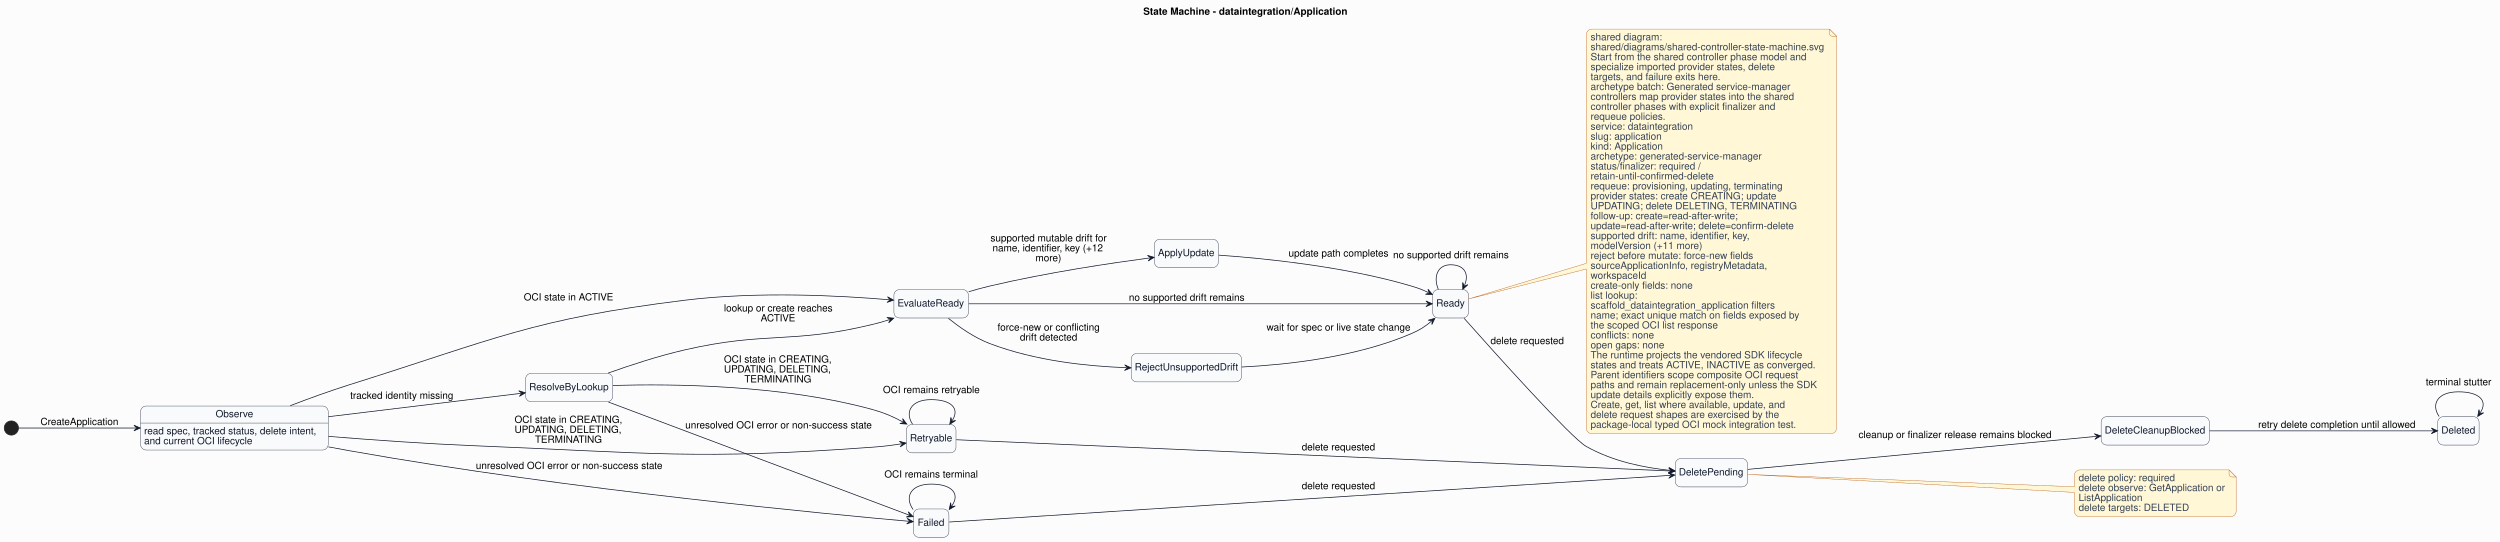
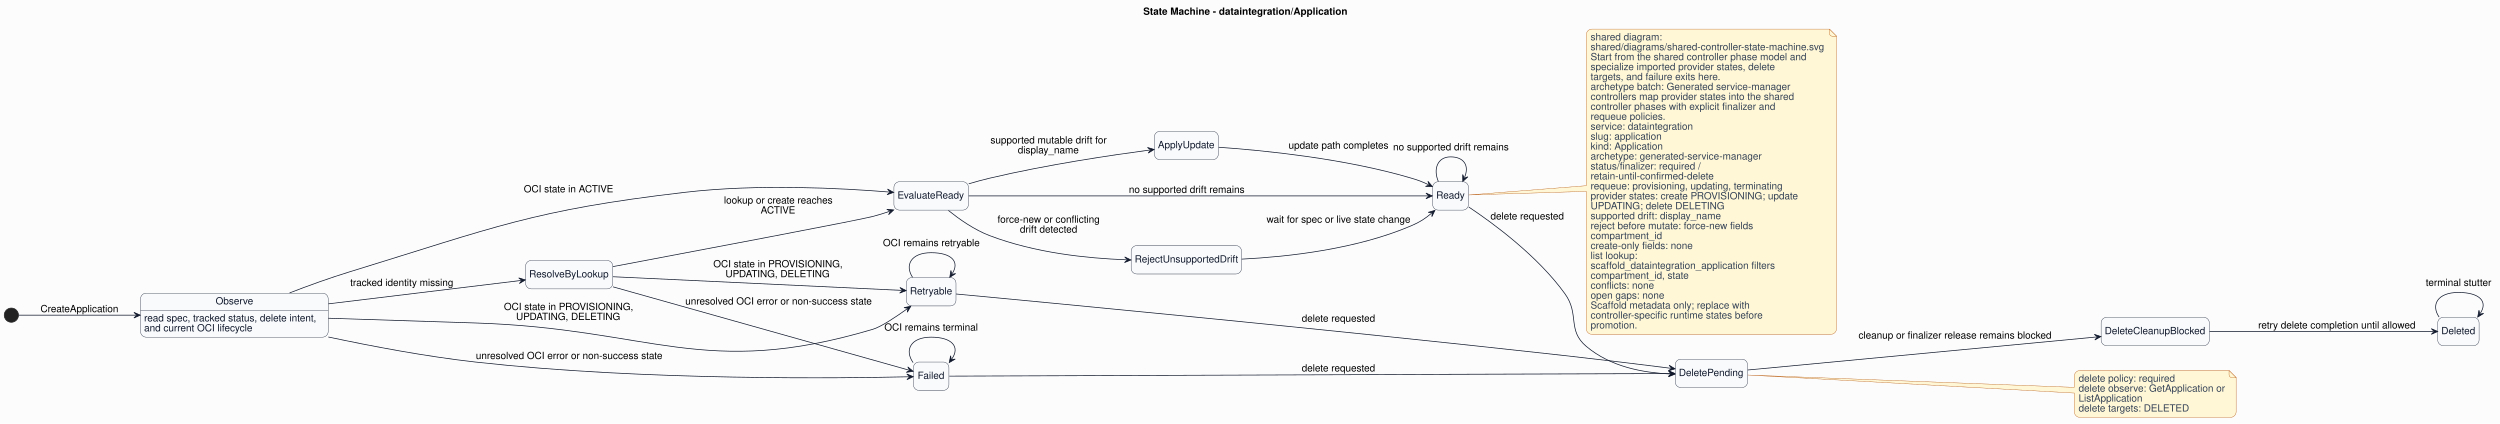
- <svg xmlns="http://www.w3.org/2000/svg" contentStyleType="text/css" data-diagram-type="STATE" height="763px" preserveAspectRatio="none" style="width:3522px;height:763px;background:#FCFCFD;" version="1.1" viewBox="0 0 3522 763" width="3522px" zoomAndPan="magnify">
+ <svg xmlns="http://www.w3.org/2000/svg" contentStyleType="text/css" data-diagram-type="STATE" height="597px" preserveAspectRatio="none" style="width:3522px;height:597px;background:#FCFCFD;" version="1.1" viewBox="0 0 3522 597" width="3522px" zoomAndPan="magnify">
  <defs />
  <g>
-     <rect fill="#FCFCFD" height="763" style="stroke:none;stroke-width:1;" width="3522" x="0" y="0" />
+     <rect fill="#FCFCFD" height="597" style="stroke:none;stroke-width:1;" width="3522" x="0" y="0" />
    <g class="title" data-source-line="10">
      <text fill="#000000" font-family="Helvetica" font-size="14" font-weight="bold" lengthAdjust="spacing" textLength="287.807" x="1610.595" y="20.78">State Machine - dataintegration/Application</text>
    </g>
    <g class="entity" data-qualified-name="observe" id="ent0002">
-       <rect fill="#F8FAFC" height="62" rx="8" ry="8" style="stroke:#0F172A;stroke-width:0.5;" width="264.364" x="198" y="572" />
-       <line style="stroke:#0F172A;stroke-width:0.5;" x1="198" x2="462.364" y1="596" y2="596" />
-       <text fill="#0F172A" font-family="Helvetica" font-size="14" lengthAdjust="spacing" textLength="52.91" x="303.727" y="587.78">Observe</text>
-       <text fill="#0F172A" font-family="Helvetica" font-size="14" lengthAdjust="spacing" textLength="244.364" x="203" y="611.78">read spec, tracked status, delete intent,</text>
-       <text fill="#0F172A" font-family="Helvetica" font-size="14" lengthAdjust="spacing" textLength="153.282" x="203" y="625.78">and current OCI lifecycle</text>
+       <rect fill="#F8FAFC" height="62" rx="8" ry="8" style="stroke:#0F172A;stroke-width:0.5;" width="264.364" x="198" y="413" />
+       <line style="stroke:#0F172A;stroke-width:0.5;" x1="198" x2="462.364" y1="437" y2="437" />
+       <text fill="#0F172A" font-family="Helvetica" font-size="14" lengthAdjust="spacing" textLength="52.91" x="303.727" y="428.78">Observe</text>
+       <text fill="#0F172A" font-family="Helvetica" font-size="14" lengthAdjust="spacing" textLength="244.364" x="203" y="452.78">read spec, tracked status, delete intent,</text>
+       <text fill="#0F172A" font-family="Helvetica" font-size="14" lengthAdjust="spacing" textLength="153.282" x="203" y="466.78">and current OCI lifecycle</text>
    </g>
-     <rect fill="#F8FAFC" height="40" rx="8" ry="8" style="stroke:#0F172A;stroke-width:0.5;" width="104.951" x="1259.36" y="408" />
-     <text fill="#0F172A" font-family="Helvetica" font-size="14" lengthAdjust="spacing" textLength="94.951" x="1264.36" y="431.78">EvaluateReady</text>
-     <rect fill="#F8FAFC" height="40" rx="8" ry="8" style="stroke:#0F172A;stroke-width:0.5;" width="50.469" x="2018.32" y="408" />
-     <text fill="#0F172A" font-family="Helvetica" font-size="14" lengthAdjust="spacing" textLength="40.469" x="2023.32" y="431.78">Ready</text>
-     <rect fill="#F8FAFC" height="40" rx="8" ry="8" style="stroke:#0F172A;stroke-width:0.5;" width="69.917" x="1276.88" y="598" />
-     <text fill="#0F172A" font-family="Helvetica" font-size="14" lengthAdjust="spacing" textLength="59.917" x="1281.88" y="621.78">Retryable</text>
-     <rect fill="#F8FAFC" height="40" rx="8" ry="8" style="stroke:#0F172A;stroke-width:0.5;" width="50" x="1286.84" y="717" />
-     <text fill="#0F172A" font-family="Helvetica" font-size="14" lengthAdjust="spacing" textLength="38.131" x="1292.775" y="740.78">Failed</text>
-     <rect fill="#F8FAFC" height="40" rx="8" ry="8" style="stroke:#0F172A;stroke-width:0.5;" width="122.848" x="740.44" y="526" />
-     <text fill="#0F172A" font-family="Helvetica" font-size="14" lengthAdjust="spacing" textLength="112.848" x="745.44" y="549.78">ResolveByLookup</text>
-     <rect fill="#F8FAFC" height="40" rx="8" ry="8" style="stroke:#0F172A;stroke-width:0.5;" width="155.51" x="1593.56" y="498" />
-     <text fill="#0F172A" font-family="Helvetica" font-size="14" lengthAdjust="spacing" textLength="145.51" x="1598.56" y="521.78">RejectUnsupportedDrift</text>
-     <rect fill="#F8FAFC" height="40" rx="8" ry="8" style="stroke:#0F172A;stroke-width:0.5;" width="90.165" x="1626.23" y="337" />
-     <text fill="#0F172A" font-family="Helvetica" font-size="14" lengthAdjust="spacing" textLength="80.165" x="1631.23" y="360.78">ApplyUpdate</text>
-     <rect fill="#F8FAFC" height="40" rx="8" ry="8" style="stroke:#0F172A;stroke-width:0.5;" width="101.848" x="2360.1" y="646" />
-     <text fill="#0F172A" font-family="Helvetica" font-size="14" lengthAdjust="spacing" textLength="91.848" x="2365.1" y="669.78">DeletePending</text>
-     <rect fill="#F8FAFC" height="40" rx="8" ry="8" style="stroke:#0F172A;stroke-width:0.5;" width="58.255" x="3434.28" y="587" />
-     <text fill="#0F172A" font-family="Helvetica" font-size="14" lengthAdjust="spacing" textLength="48.255" x="3439.28" y="610.78">Deleted</text>
-     <rect fill="#F8FAFC" height="40" rx="8" ry="8" style="stroke:#0F172A;stroke-width:0.5;" width="152.427" x="2960.06" y="587" />
-     <text fill="#0F172A" font-family="Helvetica" font-size="14" lengthAdjust="spacing" textLength="142.427" x="2965.06" y="610.78">DeleteCleanupBlocked</text>
+     <rect fill="#F8FAFC" height="40" rx="8" ry="8" style="stroke:#0F172A;stroke-width:0.5;" width="104.951" x="1259.36" y="256" />
+     <text fill="#0F172A" font-family="Helvetica" font-size="14" lengthAdjust="spacing" textLength="94.951" x="1264.36" y="279.78">EvaluateReady</text>
+     <rect fill="#F8FAFC" height="40" rx="8" ry="8" style="stroke:#0F172A;stroke-width:0.5;" width="50.469" x="2018.32" y="256" />
+     <text fill="#0F172A" font-family="Helvetica" font-size="14" lengthAdjust="spacing" textLength="40.469" x="2023.32" y="279.78">Ready</text>
+     <rect fill="#F8FAFC" height="40" rx="8" ry="8" style="stroke:#0F172A;stroke-width:0.5;" width="69.917" x="1276.88" y="391" />
+     <text fill="#0F172A" font-family="Helvetica" font-size="14" lengthAdjust="spacing" textLength="59.917" x="1281.88" y="414.78">Retryable</text>
+     <rect fill="#F8FAFC" height="40" rx="8" ry="8" style="stroke:#0F172A;stroke-width:0.5;" width="50" x="1286.84" y="510" />
+     <text fill="#0F172A" font-family="Helvetica" font-size="14" lengthAdjust="spacing" textLength="38.131" x="1292.775" y="533.78">Failed</text>
+     <rect fill="#F8FAFC" height="40" rx="8" ry="8" style="stroke:#0F172A;stroke-width:0.5;" width="122.848" x="740.44" y="367" />
+     <text fill="#0F172A" font-family="Helvetica" font-size="14" lengthAdjust="spacing" textLength="112.848" x="745.44" y="390.78">ResolveByLookup</text>
+     <rect fill="#F8FAFC" height="40" rx="8" ry="8" style="stroke:#0F172A;stroke-width:0.5;" width="155.51" x="1593.56" y="346" />
+     <text fill="#0F172A" font-family="Helvetica" font-size="14" lengthAdjust="spacing" textLength="145.51" x="1598.56" y="369.78">RejectUnsupportedDrift</text>
+     <rect fill="#F8FAFC" height="40" rx="8" ry="8" style="stroke:#0F172A;stroke-width:0.5;" width="90.165" x="1626.23" y="185" />
+     <text fill="#0F172A" font-family="Helvetica" font-size="14" lengthAdjust="spacing" textLength="80.165" x="1631.23" y="208.78">ApplyUpdate</text>
+     <rect fill="#F8FAFC" height="40" rx="8" ry="8" style="stroke:#0F172A;stroke-width:0.5;" width="101.848" x="2360.1" y="506" />
+     <text fill="#0F172A" font-family="Helvetica" font-size="14" lengthAdjust="spacing" textLength="91.848" x="2365.1" y="529.78">DeletePending</text>
+     <rect fill="#F8FAFC" height="40" rx="8" ry="8" style="stroke:#0F172A;stroke-width:0.5;" width="58.255" x="3434.28" y="447" />
+     <text fill="#0F172A" font-family="Helvetica" font-size="14" lengthAdjust="spacing" textLength="48.255" x="3439.28" y="470.78">Deleted</text>
+     <rect fill="#F8FAFC" height="40" rx="8" ry="8" style="stroke:#0F172A;stroke-width:0.5;" width="152.427" x="2960.06" y="447" />
+     <text fill="#0F172A" font-family="Helvetica" font-size="14" lengthAdjust="spacing" textLength="142.427" x="2965.06" y="470.78">DeleteCleanupBlocked</text>
    <g class="start_entity" data-qualified-name=".start." data-source-line="32" id="ent0002">
-       <ellipse cx="16" cy="603" fill="#222222" rx="10" ry="10" style="stroke:#222222;stroke-width:1;" />
+       <ellipse cx="16" cy="444" fill="#222222" rx="10" ry="10" style="stroke:#222222;stroke-width:1;" />
    </g>
    <g class="entity" data-qualified-name="GMN2" data-source-line="55" id="ent0003">
-       <path d="M2234.78,49 L2234.78,370.96 L2069.1,421.15 L2234.78,378.96 L2234.78,603 A8,8 0 0 0 2242.78,611 L2579.261,611 A8,8 0 0 0 2587.261,603 L2587.261,51 L2577.261,41 L2242.78,41 A8,8 0 0 0 2234.78,49" fill="#FFF7D6" style="stroke:#B45309;stroke-width:0.5;" />
+       <path d="M2234.78,49 L2234.78,261.6 L2069.1,274.66 L2234.78,269.6 L2234.78,463 A8,8 0 0 0 2242.78,471 L2579.261,471 A8,8 0 0 0 2587.261,463 L2587.261,51 L2577.261,41 L2242.78,41 A8,8 0 0 0 2234.78,49" fill="#FFF7D6" style="stroke:#B45309;stroke-width:0.5;" />
      <path d="M2577.261,41 L2577.261,47 A4,4 0 0 0 2581.261,51 L2587.261,51 L2577.261,41" fill="#FFF7D6" style="stroke:#B45309;stroke-width:0.5;" />
      <text fill="#334155" font-family="Helvetica" font-size="14" lengthAdjust="spacing" textLength="101.165" x="2240.78" y="56.78">shared diagram:</text>
      <text fill="#334155" font-family="Helvetica" font-size="14" lengthAdjust="spacing" textLength="331.481" x="2240.78" y="70.78">shared/diagrams/shared-controller-state-machine.svg</text>
      <text fill="#334155" font-family="Helvetica" font-size="14" lengthAdjust="spacing" textLength="304.274" x="2240.78" y="84.78">Start from the shared controller phase model and</text>
      <text fill="#334155" font-family="Helvetica" font-size="14" lengthAdjust="spacing" textLength="261.468" x="2240.78" y="98.78">specialize imported provider states, delete</text>
      <text fill="#334155" font-family="Helvetica" font-size="14" lengthAdjust="spacing" textLength="184.434" x="2240.78" y="112.78">targets, and failure exits here.</text>
      <text fill="#334155" font-family="Helvetica" font-size="14" lengthAdjust="spacing" textLength="281.709" x="2240.78" y="126.78">archetype batch: Generated service-manager</text>
      <text fill="#334155" font-family="Helvetica" font-size="14" lengthAdjust="spacing" textLength="287.923" x="2240.78" y="140.78">controllers map provider states into the shared</text>
      <text fill="#334155" font-family="Helvetica" font-size="14" lengthAdjust="spacing" textLength="261.461" x="2240.78" y="154.78">controller phases with explicit finalizer and</text>
      <text fill="#334155" font-family="Helvetica" font-size="14" lengthAdjust="spacing" textLength="105.848" x="2240.78" y="168.78">requeue policies.</text>
      <text fill="#334155" font-family="Helvetica" font-size="14" lengthAdjust="spacing" textLength="144.751" x="2240.78" y="182.78">service: dataintegration</text>
      <text fill="#334155" font-family="Helvetica" font-size="14" lengthAdjust="spacing" textLength="100.399" x="2240.78" y="196.78">slug: application</text>
      <text fill="#334155" font-family="Helvetica" font-size="14" lengthAdjust="spacing" textLength="101.951" x="2240.78" y="210.78">kind: Application</text>
      <text fill="#334155" font-family="Helvetica" font-size="14" lengthAdjust="spacing" textLength="241.24" x="2240.78" y="224.78">archetype: generated-service-manager</text>
      <text fill="#334155" font-family="Helvetica" font-size="14" lengthAdjust="spacing" textLength="156.406" x="2240.78" y="238.78">status/finalizer: required /</text>
      <text fill="#334155" font-family="Helvetica" font-size="14" lengthAdjust="spacing" textLength="174.303" x="2240.78" y="252.78">retain-until-confirmed-delete</text>
      <text fill="#334155" font-family="Helvetica" font-size="14" lengthAdjust="spacing" textLength="272.398" x="2240.78" y="266.78">requeue: provisioning, updating, terminating</text>
-       <text fill="#334155" font-family="Helvetica" font-size="14" lengthAdjust="spacing" textLength="265.337" x="2240.78" y="280.78">provider states: create CREATING; update</text>
-       <text fill="#334155" font-family="Helvetica" font-size="14" lengthAdjust="spacing" textLength="296.386" x="2240.78" y="294.78">UPDATING; delete DELETING, TERMINATING</text>
-       <text fill="#334155" font-family="Helvetica" font-size="14" lengthAdjust="spacing" textLength="209.699" x="2240.78" y="308.78">follow-up: create=read-after-write;</text>
-       <text fill="#334155" font-family="Helvetica" font-size="14" lengthAdjust="spacing" textLength="288.716" x="2240.78" y="322.78">update=read-after-write; delete=confirm-delete</text>
-       <text fill="#334155" font-family="Helvetica" font-size="14" lengthAdjust="spacing" textLength="226.447" x="2240.78" y="336.78">supported drift: name, identifier, key,</text>
-       <text fill="#334155" font-family="Helvetica" font-size="14" lengthAdjust="spacing" textLength="158.348" x="2240.78" y="350.78">modelVersion (+11 more)</text>
-       <text fill="#334155" font-family="Helvetica" font-size="14" lengthAdjust="spacing" textLength="230.33" x="2240.78" y="364.78">reject before mutate: force-new fields</text>
-       <text fill="#334155" font-family="Helvetica" font-size="14" lengthAdjust="spacing" textLength="249.799" x="2240.78" y="378.78">sourceApplicationInfo, registryMetadata,</text>
-       <text fill="#334155" font-family="Helvetica" font-size="14" lengthAdjust="spacing" textLength="78.593" x="2240.78" y="392.78">workspaceId</text>
-       <text fill="#334155" font-family="Helvetica" font-size="14" lengthAdjust="spacing" textLength="144.751" x="2240.78" y="406.78">create-only fields: none</text>
-       <text fill="#334155" font-family="Helvetica" font-size="14" lengthAdjust="spacing" textLength="66.144" x="2240.78" y="420.78">list lookup:</text>
-       <text fill="#334155" font-family="Helvetica" font-size="14" lengthAdjust="spacing" textLength="260.723" x="2240.78" y="434.78">scaffold_dataintegration_application filters</text>
-       <text fill="#334155" font-family="Helvetica" font-size="14" lengthAdjust="spacing" textLength="295.736" x="2240.78" y="448.78">name; exact unique match on fields exposed by</text>
-       <text fill="#334155" font-family="Helvetica" font-size="14" lengthAdjust="spacing" textLength="179.758" x="2240.78" y="462.78">the scoped OCI list response</text>
-       <text fill="#334155" font-family="Helvetica" font-size="14" lengthAdjust="spacing" textLength="89.496" x="2240.78" y="476.78">conflicts: none</text>
-       <text fill="#334155" font-family="Helvetica" font-size="14" lengthAdjust="spacing" textLength="104.316" x="2240.78" y="490.78">open gaps: none</text>
-       <text fill="#334155" font-family="Helvetica" font-size="14" lengthAdjust="spacing" textLength="299.585" x="2240.78" y="504.78">The runtime projects the vendored SDK lifecycle</text>
-       <text fill="#334155" font-family="Helvetica" font-size="14" lengthAdjust="spacing" textLength="322.137" x="2240.78" y="518.78">states and treats ACTIVE, INACTIVE as converged.</text>
-       <text fill="#334155" font-family="Helvetica" font-size="14" lengthAdjust="spacing" textLength="293.364" x="2240.78" y="532.78">Parent identifiers scope composite OCI request</text>
-       <text fill="#334155" font-family="Helvetica" font-size="14" lengthAdjust="spacing" textLength="319.84" x="2240.78" y="546.78">paths and remain replacement-only unless the SDK</text>
-       <text fill="#334155" font-family="Helvetica" font-size="14" lengthAdjust="spacing" textLength="231.909" x="2240.78" y="560.78">update details explicitly expose them.</text>
-       <text fill="#334155" font-family="Helvetica" font-size="14" lengthAdjust="spacing" textLength="277.06" x="2240.78" y="574.78">Create, get, list where available, update, and</text>
-       <text fill="#334155" font-family="Helvetica" font-size="14" lengthAdjust="spacing" textLength="267.723" x="2240.78" y="588.78">delete request shapes are exercised by the</text>
-       <text fill="#334155" font-family="Helvetica" font-size="14" lengthAdjust="spacing" textLength="290.254" x="2240.78" y="602.78">package-local typed OCI mock integration test.</text>
+       <text fill="#334155" font-family="Helvetica" font-size="14" lengthAdjust="spacing" textLength="295.682" x="2240.78" y="280.78">provider states: create PROVISIONING; update</text>
+       <text fill="#334155" font-family="Helvetica" font-size="14" lengthAdjust="spacing" textLength="192.165" x="2240.78" y="294.78">UPDATING; delete DELETING</text>
+       <text fill="#334155" font-family="Helvetica" font-size="14" lengthAdjust="spacing" textLength="183.661" x="2240.78" y="308.78">supported drift: display_name</text>
+       <text fill="#334155" font-family="Helvetica" font-size="14" lengthAdjust="spacing" textLength="230.33" x="2240.78" y="322.78">reject before mutate: force-new fields</text>
+       <text fill="#334155" font-family="Helvetica" font-size="14" lengthAdjust="spacing" textLength="100.379" x="2240.78" y="336.78">compartment_id</text>
+       <text fill="#334155" font-family="Helvetica" font-size="14" lengthAdjust="spacing" textLength="144.751" x="2240.78" y="350.78">create-only fields: none</text>
+       <text fill="#334155" font-family="Helvetica" font-size="14" lengthAdjust="spacing" textLength="66.144" x="2240.78" y="364.78">list lookup:</text>
+       <text fill="#334155" font-family="Helvetica" font-size="14" lengthAdjust="spacing" textLength="260.723" x="2240.78" y="378.78">scaffold_dataintegration_application filters</text>
+       <text fill="#334155" font-family="Helvetica" font-size="14" lengthAdjust="spacing" textLength="138.51" x="2240.78" y="392.78">compartment_id, state</text>
+       <text fill="#334155" font-family="Helvetica" font-size="14" lengthAdjust="spacing" textLength="89.496" x="2240.78" y="406.78">conflicts: none</text>
+       <text fill="#334155" font-family="Helvetica" font-size="14" lengthAdjust="spacing" textLength="104.316" x="2240.78" y="420.78">open gaps: none</text>
+       <text fill="#334155" font-family="Helvetica" font-size="14" lengthAdjust="spacing" textLength="224.902" x="2240.78" y="434.78">Scaffold metadata only; replace with</text>
+       <text fill="#334155" font-family="Helvetica" font-size="14" lengthAdjust="spacing" textLength="244.323" x="2240.78" y="448.78">controller-specific runtime states before</text>
+       <text fill="#334155" font-family="Helvetica" font-size="14" lengthAdjust="spacing" textLength="66.144" x="2240.78" y="462.78">promotion.</text>
    </g>
-     <g class="entity" data-qualified-name="GMN5" data-source-line="97" id="ent0006">
-       <path d="M2922.27,670 L2922.27,685.73 L2462.24,668.34 L2922.27,693.73 L2922.27,720 A8,8 0 0 0 2930.27,728 L3142.283,728 A8,8 0 0 0 3150.283,720 L3150.283,672 L3140.283,662 L2930.27,662 A8,8 0 0 0 2922.27,670" fill="#FFF7D6" style="stroke:#B45309;stroke-width:0.5;" />
-       <path d="M3140.283,662 L3140.283,668 A4,4 0 0 0 3144.283,672 L3150.283,672 L3140.283,662" fill="#FFF7D6" style="stroke:#B45309;stroke-width:0.5;" />
-       <text fill="#334155" font-family="Helvetica" font-size="14" lengthAdjust="spacing" textLength="136.972" x="2928.27" y="677.78">delete policy: required</text>
-       <text fill="#334155" font-family="Helvetica" font-size="14" lengthAdjust="spacing" textLength="207.013" x="2928.27" y="691.78">delete observe: GetApplication or</text>
-       <text fill="#334155" font-family="Helvetica" font-size="14" lengthAdjust="spacing" textLength="90.275" x="2928.27" y="705.78">ListApplication</text>
-       <text fill="#334155" font-family="Helvetica" font-size="14" lengthAdjust="spacing" textLength="157.185" x="2928.27" y="719.78">delete targets: DELETED</text>
+     <g class="entity" data-qualified-name="GMN5" data-source-line="87" id="ent0006">
+       <path d="M2922.27,530 L2922.27,545.73 L2462.24,528.34 L2922.27,553.73 L2922.27,580 A8,8 0 0 0 2930.27,588 L3142.283,588 A8,8 0 0 0 3150.283,580 L3150.283,532 L3140.283,522 L2930.27,522 A8,8 0 0 0 2922.27,530" fill="#FFF7D6" style="stroke:#B45309;stroke-width:0.5;" />
+       <path d="M3140.283,522 L3140.283,528 A4,4 0 0 0 3144.283,532 L3150.283,532 L3140.283,522" fill="#FFF7D6" style="stroke:#B45309;stroke-width:0.5;" />
+       <text fill="#334155" font-family="Helvetica" font-size="14" lengthAdjust="spacing" textLength="136.972" x="2928.27" y="537.78">delete policy: required</text>
+       <text fill="#334155" font-family="Helvetica" font-size="14" lengthAdjust="spacing" textLength="207.013" x="2928.27" y="551.78">delete observe: GetApplication or</text>
+       <text fill="#334155" font-family="Helvetica" font-size="14" lengthAdjust="spacing" textLength="90.275" x="2928.27" y="565.78">ListApplication</text>
+       <text fill="#334155" font-family="Helvetica" font-size="14" lengthAdjust="spacing" textLength="157.185" x="2928.27" y="579.78">delete targets: DELETED</text>
    </g>
    <g class="link" data-entity-1="ent0002" data-entity-2="ent0002" data-link-type="dependency" data-source-line="32" id="lnk3">
-       <path d="M26.34,603 C52.37,603 122.32,603 191.65,603" fill="none" id="*start*-to-observe" style="stroke:#0F172A;stroke-width:1;" />
-       <polygon fill="#0F172A" points="197.65,603,188.65,599,192.65,603,188.65,607,197.65,603" style="stroke:#0F172A;stroke-width:1;" />
-       <text fill="#000000" font-family="Helvetica" font-size="14" lengthAdjust="spacing" textLength="110.51" x="57" y="598.78">CreateApplication</text>
+       <path d="M26.34,444 C52.37,444 122.32,444 191.65,444" fill="none" id="*start*-to-observe" style="stroke:#0F172A;stroke-width:1;" />
+       <polygon fill="#0F172A" points="197.65,444,188.65,440,192.65,444,188.65,448,197.65,444" style="stroke:#0F172A;stroke-width:1;" />
+       <text fill="#000000" font-family="Helvetica" font-size="14" lengthAdjust="spacing" textLength="110.51" x="57" y="439.78">CreateApplication</text>
    </g>
    <g class="link" data-entity-1="ent0002" data-entity-2="ent0007" data-link-type="dependency" data-source-line="33" id="lnk4">
-       <path d="M462.64,587.05 C553.55,576.01 664.334,562.573 734.184,554.093" fill="none" id="observe-to-resolve_by_lookup" style="stroke:#0F172A;stroke-width:1;" />
-       <polygon fill="#0F172A" points="740.14,553.37,730.723,550.484,735.176,553.973,731.688,558.426,740.14,553.37" style="stroke:#0F172A;stroke-width:1;" />
-       <text fill="#000000" font-family="Helvetica" font-size="14" lengthAdjust="spacing" textLength="145.503" x="493.36" y="561.84">tracked identity missing</text>
+       <path d="M462.64,428.05 C553.55,417.01 664.334,403.573 734.184,395.093" fill="none" id="observe-to-resolve_by_lookup" style="stroke:#0F172A;stroke-width:1;" />
+       <polygon fill="#0F172A" points="740.14,394.37,730.723,391.484,735.176,394.973,731.688,399.425,740.14,394.37" style="stroke:#0F172A;stroke-width:1;" />
+       <text fill="#000000" font-family="Helvetica" font-size="14" lengthAdjust="spacing" textLength="145.503" x="493.36" y="402.84">tracked identity missing</text>
    </g>
    <g class="link" data-entity-1="ent0007" data-entity-2="ent0003" data-link-type="dependency" data-source-line="34" id="lnk5">
-       <path d="M856.74,525.59 C887.81,514.51 927.84,501.4 964.36,493 C1080.2,466.36 1113.87,485.08 1229.36,457 C1239.14,454.62 1243.696,453.422 1253.486,450.112" fill="none" id="resolve_by_lookup-to-evaluate_ready" style="stroke:#0F172A;stroke-width:1;" />
-       <polygon fill="#0F172A" points="1259.17,448.19,1249.363,447.283,1254.433,449.791,1251.925,454.862,1259.17,448.19" style="stroke:#0F172A;stroke-width:1;" />
-       <text fill="#000000" font-family="Helvetica" font-size="14" lengthAdjust="spacing" textLength="154.089" x="1019.86" y="438.78">lookup or create reaches</text>
-       <text fill="#000000" font-family="Helvetica" font-size="14" lengthAdjust="spacing" textLength="50.565" x="1071.622" y="452.78">ACTIVE</text>
+       <path d="M863.57,375.58 C977.1,354.19 1211.77,309.79 1229.36,305 C1239.07,302.36 1243.604,301.054 1253.384,297.704" fill="none" id="resolve_by_lookup-to-evaluate_ready" style="stroke:#0F172A;stroke-width:1;" />
+       <polygon fill="#0F172A" points="1259.06,295.76,1249.249,294.892,1254.33,297.38,1251.842,302.461,1259.06,295.76" style="stroke:#0F172A;stroke-width:1;" />
+       <text fill="#000000" font-family="Helvetica" font-size="14" lengthAdjust="spacing" textLength="154.089" x="1019.86" y="286.78">lookup or create reaches</text>
+       <text fill="#000000" font-family="Helvetica" font-size="14" lengthAdjust="spacing" textLength="50.565" x="1071.622" y="300.78">ACTIVE</text>
    </g>
    <g class="link" data-entity-1="ent0007" data-entity-2="ent0005" data-link-type="dependency" data-source-line="35" id="lnk6">
-       <path d="M863.46,543.04 C947.3,540.6 1102.7,542.03 1229.36,577 C1246,581.59 1257.971,586.84 1272.291,594.64" fill="none" id="resolve_by_lookup-to-retryable" style="stroke:#0F172A;stroke-width:1;" />
-       <polygon fill="#0F172A" points="1277.56,597.51,1271.57,589.692,1273.169,595.118,1267.743,596.718,1277.56,597.51" style="stroke:#0F172A;stroke-width:1;" />
-       <text fill="#000000" font-family="Helvetica" font-size="14" lengthAdjust="spacing" textLength="154.034" x="1019.86" y="510.78">OCI state in CREATING,</text>
-       <text fill="#000000" font-family="Helvetica" font-size="14" lengthAdjust="spacing" textLength="154.02" x="1019.867" y="524.78">UPDATING, DELETING,</text>
-       <text fill="#000000" font-family="Helvetica" font-size="14" lengthAdjust="spacing" textLength="96.441" x="1048.656" y="538.78">TERMINATING</text>
+       <path d="M863.63,389.87 C971.21,394.95 1185.807,405.097 1270.597,409.097" fill="none" id="resolve_by_lookup-to-retryable" style="stroke:#0F172A;stroke-width:1;" />
+       <polygon fill="#0F172A" points="1276.59,409.38,1267.789,404.96,1271.596,409.144,1267.411,412.951,1276.59,409.38" style="stroke:#0F172A;stroke-width:1;" />
+       <text fill="#000000" font-family="Helvetica" font-size="14" lengthAdjust="spacing" textLength="184.379" x="1004.86" y="376.54">OCI state in PROVISIONING,</text>
+       <text fill="#000000" font-family="Helvetica" font-size="14" lengthAdjust="spacing" textLength="150.131" x="1021.984" y="390.54">UPDATING, DELETING</text>
    </g>
    <g class="link" data-entity-1="ent0007" data-entity-2="ent0006" data-link-type="dependency" data-source-line="36" id="lnk7">
-       <path d="M857.23,566.44 C966.52,607.53 1203.404,696.598 1280.904,725.748" fill="none" id="resolve_by_lookup-to-failed" style="stroke:#0F172A;stroke-width:1;" />
-       <polygon fill="#0F172A" points="1286.52,727.86,1279.504,720.948,1281.84,726.1,1276.688,728.436,1286.52,727.86" style="stroke:#0F172A;stroke-width:1;" />
-       <text fill="#000000" font-family="Helvetica" font-size="14" lengthAdjust="spacing" textLength="263.778" x="965.36" y="603.56">unresolved OCI error or non-success state</text>
+       <path d="M863.63,404.11 C975.69,435.65 1204.585,500.083 1280.675,521.513" fill="none" id="resolve_by_lookup-to-failed" style="stroke:#0F172A;stroke-width:1;" />
+       <polygon fill="#0F172A" points="1286.45,523.14,1278.871,516.85,1281.637,521.784,1276.703,524.55,1286.45,523.14" style="stroke:#0F172A;stroke-width:1;" />
+       <text fill="#000000" font-family="Helvetica" font-size="14" lengthAdjust="spacing" textLength="263.778" x="965.36" y="429.03">unresolved OCI error or non-success state</text>
    </g>
    <g class="link" data-entity-1="ent0002" data-entity-2="ent0003" data-link-type="dependency" data-source-line="37" id="lnk8">
-       <path d="M408.84,571.55 C435.14,561.45 464.82,550.65 492.36,542 C698.76,477.16 749.67,449.65 964.36,423 C1068.24,410.11 1184.992,416.543 1252.961,422.312" fill="none" id="observe-to-evaluate_ready" style="stroke:#0F172A;stroke-width:1;" />
-       <polygon fill="#0F172A" points="1258.94,422.82,1250.311,418.073,1253.958,422.397,1249.634,426.044,1258.94,422.82" style="stroke:#0F172A;stroke-width:1;" />
-       <text fill="#000000" font-family="Helvetica" font-size="14" lengthAdjust="spacing" textLength="128.372" x="737.86" y="423.24">OCI state in ACTIVE</text>
+       <path d="M407.96,412.64 C434.45,402.43 464.47,391.55 492.36,383 C698.5,319.82 750.22,296.06 964.36,271 C1068.33,258.83 1185.05,265.034 1252.99,270.554" fill="none" id="observe-to-evaluate_ready" style="stroke:#0F172A;stroke-width:1;" />
+       <polygon fill="#0F172A" points="1258.97,271.04,1250.323,266.324,1253.986,270.635,1249.676,274.298,1258.97,271.04" style="stroke:#0F172A;stroke-width:1;" />
+       <text fill="#000000" font-family="Helvetica" font-size="14" lengthAdjust="spacing" textLength="128.372" x="737.86" y="270.95">OCI state in ACTIVE</text>
    </g>
    <g class="link" data-entity-1="ent0002" data-entity-2="ent0005" data-link-type="dependency" data-source-line="38" id="lnk9">
-       <path d="M462.76,614.78 C525.29,619.86 601.13,625.25 669.36,628 C918.05,638.02 981.14,648.18 1229.36,630 C1244.91,628.86 1256.055,627.469 1270.545,625.149" fill="none" id="observe-to-retryable" style="stroke:#0F172A;stroke-width:1;" />
-       <polygon fill="#0F172A" points="1276.47,624.2,1266.951,621.673,1271.533,624.99,1268.216,629.573,1276.47,624.2" style="stroke:#0F172A;stroke-width:1;" />
-       <text fill="#000000" font-family="Helvetica" font-size="14" lengthAdjust="spacing" textLength="154.034" x="724.86" y="595.78">OCI state in CREATING,</text>
-       <text fill="#000000" font-family="Helvetica" font-size="14" lengthAdjust="spacing" textLength="154.02" x="724.867" y="609.78">UPDATING, DELETING,</text>
-       <text fill="#000000" font-family="Helvetica" font-size="14" lengthAdjust="spacing" textLength="96.441" x="753.656" y="623.78">TERMINATING</text>
+       <path d="M462.47,448.33 C525.11,450.38 601.11,452.85 669.36,455 C918.16,462.84 990.72,534.79 1229.36,464 C1240.77,460.62 1259.445,448.364 1278.305,434.914" fill="none" id="observe-to-retryable" style="stroke:#0F172A;stroke-width:1;" />
+       <polygon fill="#0F172A" points="1283.19,431.43,1273.54,433.399,1279.119,434.333,1278.185,439.912,1283.19,431.43" style="stroke:#0F172A;stroke-width:1;" />
+       <text fill="#000000" font-family="Helvetica" font-size="14" lengthAdjust="spacing" textLength="184.379" x="709.86" y="436.78">OCI state in PROVISIONING,</text>
+       <text fill="#000000" font-family="Helvetica" font-size="14" lengthAdjust="spacing" textLength="150.131" x="726.984" y="450.78">UPDATING, DELETING</text>
    </g>
    <g class="link" data-entity-1="ent0002" data-entity-2="ent0006" data-link-type="dependency" data-source-line="39" id="lnk10">
-       <path d="M462.61,629.53 C472.67,631.43 482.67,633.27 492.36,635 C803.91,690.55 1181.553,725.674 1280.623,734.394" fill="none" id="observe-to-failed" style="stroke:#0F172A;stroke-width:1;" />
-       <polygon fill="#0F172A" points="1286.6,734.92,1277.985,730.146,1281.619,734.482,1277.284,738.115,1286.6,734.92" style="stroke:#0F172A;stroke-width:1;" />
-       <text fill="#000000" font-family="Helvetica" font-size="14" lengthAdjust="spacing" textLength="263.778" x="670.36" y="660.68">unresolved OCI error or non-success state</text>
+       <path d="M462.52,474.76 C524.83,488.03 600.56,502.26 669.36,510 C908.8,536.92 1195.452,532.769 1280.562,530.789" fill="none" id="observe-to-failed" style="stroke:#0F172A;stroke-width:1;" />
+       <polygon fill="#0F172A" points="1286.56,530.65,1277.469,526.86,1281.561,530.766,1277.656,534.858,1286.56,530.65" style="stroke:#0F172A;stroke-width:1;" />
+       <text fill="#000000" font-family="Helvetica" font-size="14" lengthAdjust="spacing" textLength="263.778" x="670.36" y="505.78">unresolved OCI error or non-success state</text>
    </g>
    <g class="link" data-entity-1="ent0003" data-entity-2="ent0008" data-link-type="dependency" data-source-line="40" id="lnk11">
-       <path d="M1336.06,448.48 C1351.49,460.89 1372.81,475.85 1394.32,484 C1458.53,508.35 1530.604,515.906 1587.304,518.026" fill="none" id="evaluate_ready-to-reject_unsupported_drift" style="stroke:#0F172A;stroke-width:1;" />
-       <polygon fill="#0F172A" points="1593.3,518.25,1584.456,513.917,1588.303,518.063,1584.157,521.911,1593.3,518.25" style="stroke:#0F172A;stroke-width:1;" />
-       <text fill="#000000" font-family="Helvetica" font-size="14" lengthAdjust="spacing" textLength="143.951" x="1405.32" y="465.78">force-new or conflicting</text>
-       <text fill="#000000" font-family="Helvetica" font-size="14" lengthAdjust="spacing" textLength="80.938" x="1436.827" y="479.78">drift detected</text>
+       <path d="M1336.06,296.48 C1351.49,308.89 1372.81,323.85 1394.32,332 C1458.53,356.35 1530.604,363.906 1587.304,366.026" fill="none" id="evaluate_ready-to-reject_unsupported_drift" style="stroke:#0F172A;stroke-width:1;" />
+       <polygon fill="#0F172A" points="1593.3,366.25,1584.456,361.916,1588.303,366.063,1584.157,369.911,1593.3,366.25" style="stroke:#0F172A;stroke-width:1;" />
+       <text fill="#000000" font-family="Helvetica" font-size="14" lengthAdjust="spacing" textLength="143.951" x="1405.32" y="313.78">force-new or conflicting</text>
+       <text fill="#000000" font-family="Helvetica" font-size="14" lengthAdjust="spacing" textLength="80.938" x="1436.827" y="327.78">drift detected</text>
    </g>
    <g class="link" data-entity-1="ent0008" data-entity-2="ent0004" data-link-type="dependency" data-source-line="41" id="lnk12">
-       <path d="M1749.32,517.06 C1815.2,513.77 1911.3,503 1988.32,470 C2000.36,464.84 2007.48,460.236 2016.92,452.246" fill="none" id="reject_unsupported_drift-to-ready" style="stroke:#0F172A;stroke-width:1;" />
-       <polygon fill="#0F172A" points="2021.5,448.37,2012.046,451.131,2017.684,451.6,2017.215,457.238,2021.5,448.37" style="stroke:#0F172A;stroke-width:1;" />
-       <text fill="#000000" font-family="Helvetica" font-size="14" lengthAdjust="spacing" textLength="203.882" x="1784.32" y="465.78">wait for spec or live state change</text>
+       <path d="M1749.32,365.06 C1815.2,361.77 1911.3,351 1988.32,318 C2000.36,312.84 2007.48,308.236 2016.92,300.246" fill="none" id="reject_unsupported_drift-to-ready" style="stroke:#0F172A;stroke-width:1;" />
+       <polygon fill="#0F172A" points="2021.5,296.37,2012.046,299.131,2017.684,299.6,2017.215,305.238,2021.5,296.37" style="stroke:#0F172A;stroke-width:1;" />
+       <text fill="#000000" font-family="Helvetica" font-size="14" lengthAdjust="spacing" textLength="203.882" x="1784.32" y="313.78">wait for spec or live state change</text>
    </g>
    <g class="link" data-entity-1="ent0003" data-entity-2="ent0009" data-link-type="dependency" data-source-line="42" id="lnk13">
-       <path d="M1364.72,410.96 C1374.49,408.07 1384.67,405.27 1394.32,403 C1475.17,383.95 1565.202,370.61 1620.032,363.33" fill="none" id="evaluate_ready-to-apply_update" style="stroke:#0F172A;stroke-width:1;" />
-       <polygon fill="#0F172A" points="1625.98,362.54,1616.532,359.759,1621.024,363.198,1617.585,367.69,1625.98,362.54" style="stroke:#0F172A;stroke-width:1;" />
-       <text fill="#000000" font-family="Helvetica" font-size="14" lengthAdjust="spacing" textLength="163.42" x="1395.32" y="340.09">supported mutable drift for</text>
-       <text fill="#000000" font-family="Helvetica" font-size="14" lengthAdjust="spacing" textLength="157.582" x="1398.239" y="354.09">name, identifier, key (+12</text>
-       <text fill="#000000" font-family="Helvetica" font-size="14" lengthAdjust="spacing" textLength="36.559" x="1458.751" y="368.09">more)</text>
+       <path d="M1364.72,258.96 C1374.49,256.07 1384.67,253.27 1394.32,251 C1475.17,231.95 1565.202,218.61 1620.032,211.33" fill="none" id="evaluate_ready-to-apply_update" style="stroke:#0F172A;stroke-width:1;" />
+       <polygon fill="#0F172A" points="1625.98,210.54,1616.532,207.759,1621.024,211.198,1617.585,215.69,1625.98,210.54" style="stroke:#0F172A;stroke-width:1;" />
+       <text fill="#000000" font-family="Helvetica" font-size="14" lengthAdjust="spacing" textLength="163.42" x="1395.32" y="202.09">supported mutable drift for</text>
+       <text fill="#000000" font-family="Helvetica" font-size="14" lengthAdjust="spacing" textLength="86.386" x="1433.837" y="216.09">display_name</text>
    </g>
    <g class="link" data-entity-1="ent0009" data-entity-2="ent0004" data-link-type="dependency" data-source-line="43" id="lnk14">
-       <path d="M1716.88,359.45 C1778.86,363.76 1894.1,375.07 1988.32,403 C1998.36,405.98 2003.503,407.9 2012.612,412.28" fill="none" id="apply_update-to-ready" style="stroke:#0F172A;stroke-width:1;" />
-       <polygon fill="#0F172A" points="2018.02,414.88,2011.642,407.375,2013.514,412.714,2008.176,414.585,2018.02,414.88" style="stroke:#0F172A;stroke-width:1;" />
-       <text fill="#000000" font-family="Helvetica" font-size="14" lengthAdjust="spacing" textLength="141.654" x="1815.32" y="361.45">update path completes</text>
+       <path d="M1716.88,207.45 C1778.86,211.76 1894.1,223.07 1988.32,251 C1998.36,253.98 2003.503,255.9 2012.612,260.28" fill="none" id="apply_update-to-ready" style="stroke:#0F172A;stroke-width:1;" />
+       <polygon fill="#0F172A" points="2018.02,262.88,2011.642,255.375,2013.514,260.714,2008.176,262.585,2018.02,262.88" style="stroke:#0F172A;stroke-width:1;" />
+       <text fill="#000000" font-family="Helvetica" font-size="14" lengthAdjust="spacing" textLength="141.654" x="1815.32" y="209.45">update path completes</text>
    </g>
    <g class="link" data-entity-1="ent0003" data-entity-2="ent0004" data-link-type="dependency" data-source-line="44" id="lnk15">
-       <path d="M1364.73,428 C1509.46,428 1907.77,428 2011.86,428" fill="none" id="evaluate_ready-to-ready" style="stroke:#0F172A;stroke-width:1;" />
-       <polygon fill="#0F172A" points="2017.86,428,2008.86,424,2012.86,428,2008.86,432,2017.86,428" style="stroke:#0F172A;stroke-width:1;" />
-       <text fill="#000000" font-family="Helvetica" font-size="14" lengthAdjust="spacing" textLength="162.641" x="1590.32" y="423.78">no supported drift remains</text>
+       <path d="M1364.73,276 C1509.46,276 1907.77,276 2011.86,276" fill="none" id="evaluate_ready-to-ready" style="stroke:#0F172A;stroke-width:1;" />
+       <polygon fill="#0F172A" points="2017.86,276,2008.86,272,2012.86,276,2008.86,280,2017.86,276" style="stroke:#0F172A;stroke-width:1;" />
+       <text fill="#000000" font-family="Helvetica" font-size="14" lengthAdjust="spacing" textLength="162.641" x="1590.32" y="271.78">no supported drift remains</text>
    </g>
    <g class="link" data-entity-1="ent0004" data-entity-2="ent0004" data-link-type="dependency" data-source-line="45" id="lnk16">
-       <path d="M2026.35,407.69 C2019,390.73 2024.74,373 2043.55,373 C2062.36,373 2070.486,385.225 2063.136,402.185" fill="none" id="ready-to-ready" style="stroke:#0F172A;stroke-width:1;" />
-       <polygon fill="#0F172A" points="2060.75,407.69,2067.999,401.023,2062.738,403.102,2060.659,397.842,2060.75,407.69" style="stroke:#0F172A;stroke-width:1;" />
-       <text fill="#000000" font-family="Helvetica" font-size="14" lengthAdjust="spacing" textLength="162.641" x="1962.55" y="363.78">no supported drift remains</text>
+       <path d="M2026.35,255.69 C2019,238.73 2024.74,221 2043.55,221 C2062.36,221 2070.486,233.225 2063.136,250.185" fill="none" id="ready-to-ready" style="stroke:#0F172A;stroke-width:1;" />
+       <polygon fill="#0F172A" points="2060.75,255.69,2067.999,249.023,2062.738,251.102,2060.659,245.842,2060.75,255.69" style="stroke:#0F172A;stroke-width:1;" />
+       <text fill="#000000" font-family="Helvetica" font-size="14" lengthAdjust="spacing" textLength="162.641" x="1962.55" y="211.78">no supported drift remains</text>
    </g>
    <g class="link" data-entity-1="ent0005" data-entity-2="ent0005" data-link-type="dependency" data-source-line="46" id="lnk17">
-       <path d="M1285.63,597.69 C1274.42,580.73 1283.16,563 1311.84,563 C1340.52,563 1352.556,575.723 1341.356,592.683" fill="none" id="retryable-to-retryable" style="stroke:#0F172A;stroke-width:1;" />
-       <polygon fill="#0F172A" points="1338.05,597.69,1346.347,592.384,1340.805,593.518,1339.672,587.976,1338.05,597.69" style="stroke:#0F172A;stroke-width:1;" />
-       <text fill="#000000" font-family="Helvetica" font-size="14" lengthAdjust="spacing" textLength="136.931" x="1243.84" y="553.78">OCI remains retryable</text>
+       <path d="M1285.63,390.69 C1274.42,373.73 1283.16,356 1311.84,356 C1340.52,356 1352.556,368.723 1341.356,385.683" fill="none" id="retryable-to-retryable" style="stroke:#0F172A;stroke-width:1;" />
+       <polygon fill="#0F172A" points="1338.05,390.69,1346.347,385.384,1340.805,386.518,1339.672,380.976,1338.05,390.69" style="stroke:#0F172A;stroke-width:1;" />
+       <text fill="#000000" font-family="Helvetica" font-size="14" lengthAdjust="spacing" textLength="136.931" x="1243.84" y="346.78">OCI remains retryable</text>
    </g>
    <g class="link" data-entity-1="ent0006" data-entity-2="ent0006" data-link-type="dependency" data-source-line="47" id="lnk18">
-       <path d="M1286.41,717.83 C1274.04,700.53 1282.52,682 1311.84,682 C1341.16,682 1353.13,695.649 1340.76,712.949" fill="none" id="failed-to-failed" style="stroke:#0F172A;stroke-width:1;" />
-       <polygon fill="#0F172A" points="1337.27,717.83,1345.758,712.836,1340.178,713.763,1339.251,708.182,1337.27,717.83" style="stroke:#0F172A;stroke-width:1;" />
-       <text fill="#000000" font-family="Helvetica" font-size="14" lengthAdjust="spacing" textLength="132.255" x="1245.84" y="672.78">OCI remains terminal</text>
+       <path d="M1286.41,510.83 C1274.04,493.53 1282.52,475 1311.84,475 C1341.16,475 1353.13,488.649 1340.76,505.949" fill="none" id="failed-to-failed" style="stroke:#0F172A;stroke-width:1;" />
+       <polygon fill="#0F172A" points="1337.27,510.83,1345.758,505.836,1340.178,506.763,1339.251,501.182,1337.27,510.83" style="stroke:#0F172A;stroke-width:1;" />
+       <text fill="#000000" font-family="Helvetica" font-size="14" lengthAdjust="spacing" textLength="132.255" x="1245.84" y="465.78">OCI remains terminal</text>
    </g>
    <g class="link" data-entity-1="ent0004" data-entity-2="ent0010" data-link-type="dependency" data-source-line="48" id="lnk19">
-       <path d="M2062.58,448.39 C2105.83,497.09 2213.46,617.06 2234.78,629 C2273.31,650.57 2317.041,658.987 2353.671,662.747" fill="none" id="ready-to-delete_pending" style="stroke:#0F172A;stroke-width:1;" />
-       <polygon fill="#0F172A" points="2359.64,663.36,2351.095,658.462,2354.666,662.849,2350.279,666.42,2359.64,663.36" style="stroke:#0F172A;stroke-width:1;" />
-       <text fill="#000000" font-family="Helvetica" font-size="14" lengthAdjust="spacing" textLength="104.303" x="2099.78" y="484.76">delete requested</text>
+       <path d="M2069.21,291.65 C2103.75,314.67 2166.57,360.76 2204.78,414 C2225.48,442.83 2207.63,465.15 2234.78,488 C2269.44,517.17 2315.316,525.181 2353.636,526.901" fill="none" id="ready-to-delete_pending" style="stroke:#0F172A;stroke-width:1;" />
+       <polygon fill="#0F172A" points="2359.63,527.17,2350.818,522.77,2354.635,526.946,2350.46,530.762,2359.63,527.17" style="stroke:#0F172A;stroke-width:1;" />
+       <text fill="#000000" font-family="Helvetica" font-size="14" lengthAdjust="spacing" textLength="104.303" x="2099.78" y="309.2">delete requested</text>
    </g>
    <g class="link" data-entity-1="ent0005" data-entity-2="ent0010" data-link-type="dependency" data-source-line="49" id="lnk20">
-       <path d="M1347.18,619.5 C1506.17,626.46 2164.966,655.278 2353.806,663.538" fill="none" id="retryable-to-delete_pending" style="stroke:#0F172A;stroke-width:1;" />
-       <polygon fill="#0F172A" points="2359.8,663.8,2350.983,659.41,2354.805,663.582,2350.634,667.403,2359.8,663.8" style="stroke:#0F172A;stroke-width:1;" />
-       <text fill="#000000" font-family="Helvetica" font-size="14" lengthAdjust="spacing" textLength="104.303" x="1833.82" y="634.47">delete requested</text>
+       <path d="M1346.89,414.18 C1465.39,425.3 1870.67,463.8 2204.78,501 C2257.76,506.9 2312.387,513.62 2353.917,518.85" fill="none" id="retryable-to-delete_pending" style="stroke:#0F172A;stroke-width:1;" />
+       <polygon fill="#0F172A" points="2359.87,519.6,2351.44,514.507,2354.909,518.975,2350.441,522.444,2359.87,519.6" style="stroke:#0F172A;stroke-width:1;" />
+       <text fill="#000000" font-family="Helvetica" font-size="14" lengthAdjust="spacing" textLength="104.303" x="1833.82" y="453.24">delete requested</text>
    </g>
    <g class="link" data-entity-1="ent0006" data-entity-2="ent0010" data-link-type="dependency" data-source-line="50" id="lnk21">
-       <path d="M1337.29,735.42 C1476.18,726.43 2160.312,682.158 2353.633,669.648" fill="none" id="failed-to-delete_pending" style="stroke:#0F172A;stroke-width:1;" />
-       <polygon fill="#0F172A" points="2359.62,669.26,2350.381,665.85,2354.63,669.583,2350.897,673.833,2359.62,669.26" style="stroke:#0F172A;stroke-width:1;" />
-       <text fill="#000000" font-family="Helvetica" font-size="14" lengthAdjust="spacing" textLength="104.303" x="1833.82" y="689.15">delete requested</text>
+       <path d="M1337.29,529.91 C1476.18,529.4 2160.3,526.912 2353.62,526.202" fill="none" id="failed-to-delete_pending" style="stroke:#0F172A;stroke-width:1;" />
+       <polygon fill="#0F172A" points="2359.62,526.18,2350.605,522.213,2354.62,526.198,2350.635,530.213,2359.62,526.18" style="stroke:#0F172A;stroke-width:1;" />
+       <text fill="#000000" font-family="Helvetica" font-size="14" lengthAdjust="spacing" textLength="104.303" x="1833.82" y="523.32">delete requested</text>
    </g>
    <g class="link" data-entity-1="ent0010" data-entity-2="ent0012" data-link-type="dependency" data-source-line="51" id="lnk22">
-       <path d="M2462.24,661.25 C2571.38,650.91 2824.817,626.926 2953.797,614.716" fill="none" id="delete_pending-to-delete_cleanup_blocked" style="stroke:#0F172A;stroke-width:1;" />
-       <polygon fill="#0F172A" points="2959.77,614.15,2950.433,611.016,2954.792,614.621,2951.187,618.98,2959.77,614.15" style="stroke:#0F172A;stroke-width:1;" />
-       <text fill="#000000" font-family="Helvetica" font-size="14" lengthAdjust="spacing" textLength="273.144" x="2618.27" y="617.04">cleanup or finalizer release remains blocked</text>
+       <path d="M2462.24,521.25 C2571.38,510.91 2824.817,486.925 2953.797,474.716" fill="none" id="delete_pending-to-delete_cleanup_blocked" style="stroke:#0F172A;stroke-width:1;" />
+       <polygon fill="#0F172A" points="2959.77,474.15,2950.433,471.016,2954.792,474.621,2951.187,478.98,2959.77,474.15" style="stroke:#0F172A;stroke-width:1;" />
+       <text fill="#000000" font-family="Helvetica" font-size="14" lengthAdjust="spacing" textLength="273.144" x="2618.27" y="477.04">cleanup or finalizer release remains blocked</text>
    </g>
    <g class="link" data-entity-1="ent0012" data-entity-2="ent0011" data-link-type="dependency" data-source-line="52" id="lnk23">
-       <path d="M3112.79,607 C3208.71,607 3363.53,607 3428.21,607" fill="none" id="delete_cleanup_blocked-to-deleted" style="stroke:#0F172A;stroke-width:1;" />
-       <polygon fill="#0F172A" points="3434.21,607,3425.21,603,3429.21,607,3425.21,611,3434.21,607" style="stroke:#0F172A;stroke-width:1;" />
-       <text fill="#000000" font-family="Helvetica" font-size="14" lengthAdjust="spacing" textLength="222.565" x="3181.28" y="602.78">retry delete completion until allowed</text>
+       <path d="M3112.79,467 C3208.71,467 3363.53,467 3428.21,467" fill="none" id="delete_cleanup_blocked-to-deleted" style="stroke:#0F172A;stroke-width:1;" />
+       <polygon fill="#0F172A" points="3434.21,467,3425.21,463,3429.21,467,3425.21,471,3434.21,467" style="stroke:#0F172A;stroke-width:1;" />
+       <text fill="#000000" font-family="Helvetica" font-size="14" lengthAdjust="spacing" textLength="222.565" x="3181.28" y="462.78">retry delete completion until allowed</text>
    </g>
    <g class="link" data-entity-1="ent0011" data-entity-2="ent0011" data-link-type="dependency" data-source-line="53" id="lnk24">
-       <path d="M3436.22,586.69 C3424.6,569.73 3433.66,552 3463.41,552 C3493.15,552 3505.611,564.78 3493.991,581.74" fill="none" id="deleted-to-deleted" style="stroke:#0F172A;stroke-width:1;" />
-       <polygon fill="#0F172A" points="3490.6,586.69,3498.987,581.526,3493.426,582.565,3492.387,577.005,3490.6,586.69" style="stroke:#0F172A;stroke-width:1;" />
-       <text fill="#000000" font-family="Helvetica" font-size="14" lengthAdjust="spacing" textLength="92.586" x="3417.41" y="542.78">terminal stutter</text>
+       <path d="M3436.22,446.69 C3424.6,429.73 3433.66,412 3463.41,412 C3493.15,412 3505.611,424.78 3493.991,441.74" fill="none" id="deleted-to-deleted" style="stroke:#0F172A;stroke-width:1;" />
+       <polygon fill="#0F172A" points="3490.6,446.69,3498.987,441.526,3493.426,442.565,3492.387,437.005,3490.6,446.69" style="stroke:#0F172A;stroke-width:1;" />
+       <text fill="#000000" font-family="Helvetica" font-size="14" lengthAdjust="spacing" textLength="92.586" x="3417.41" y="402.78">terminal stutter</text>
    </g>
  </g>
</svg>
